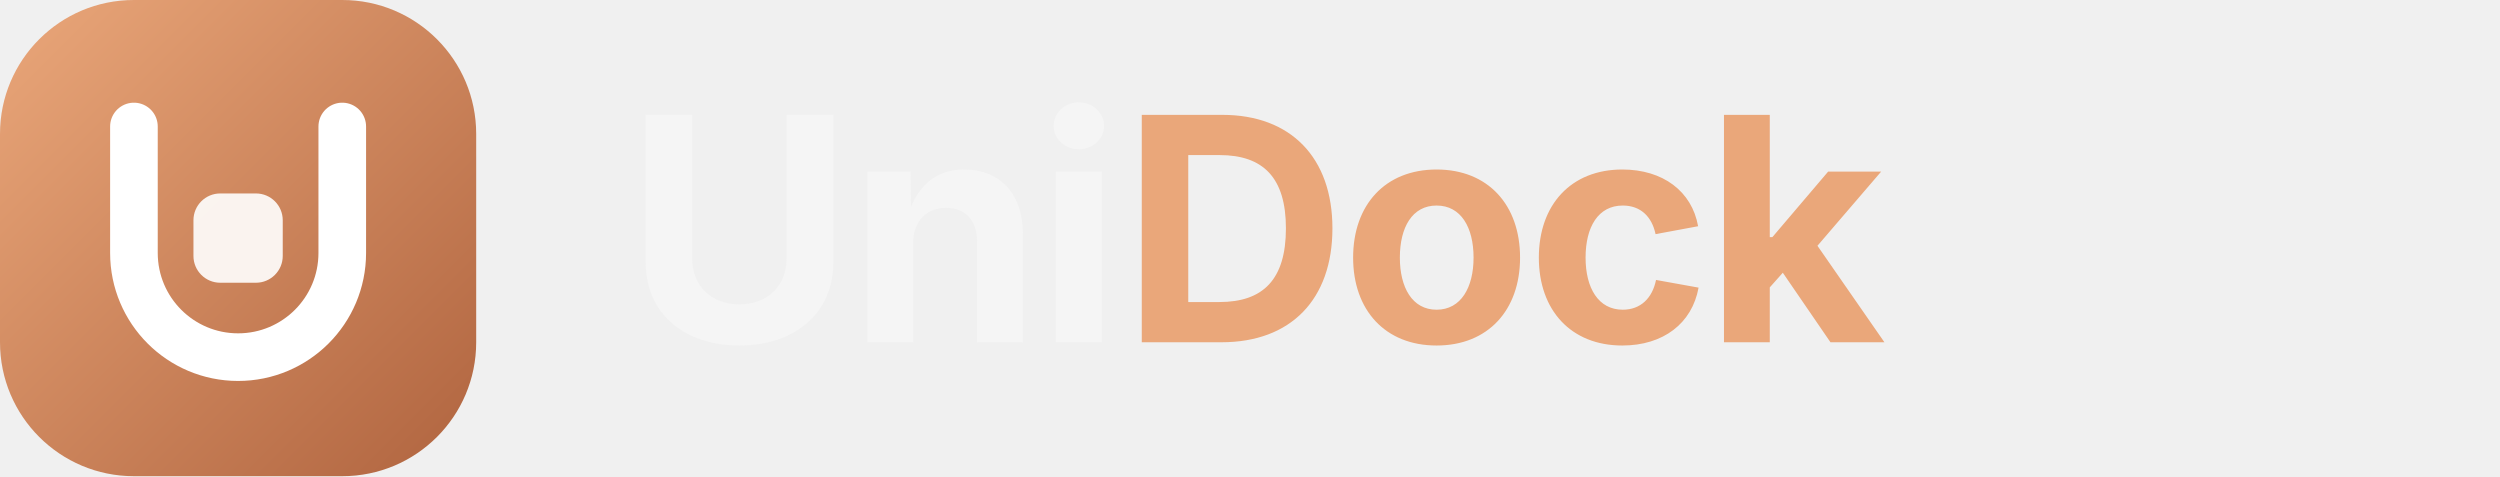
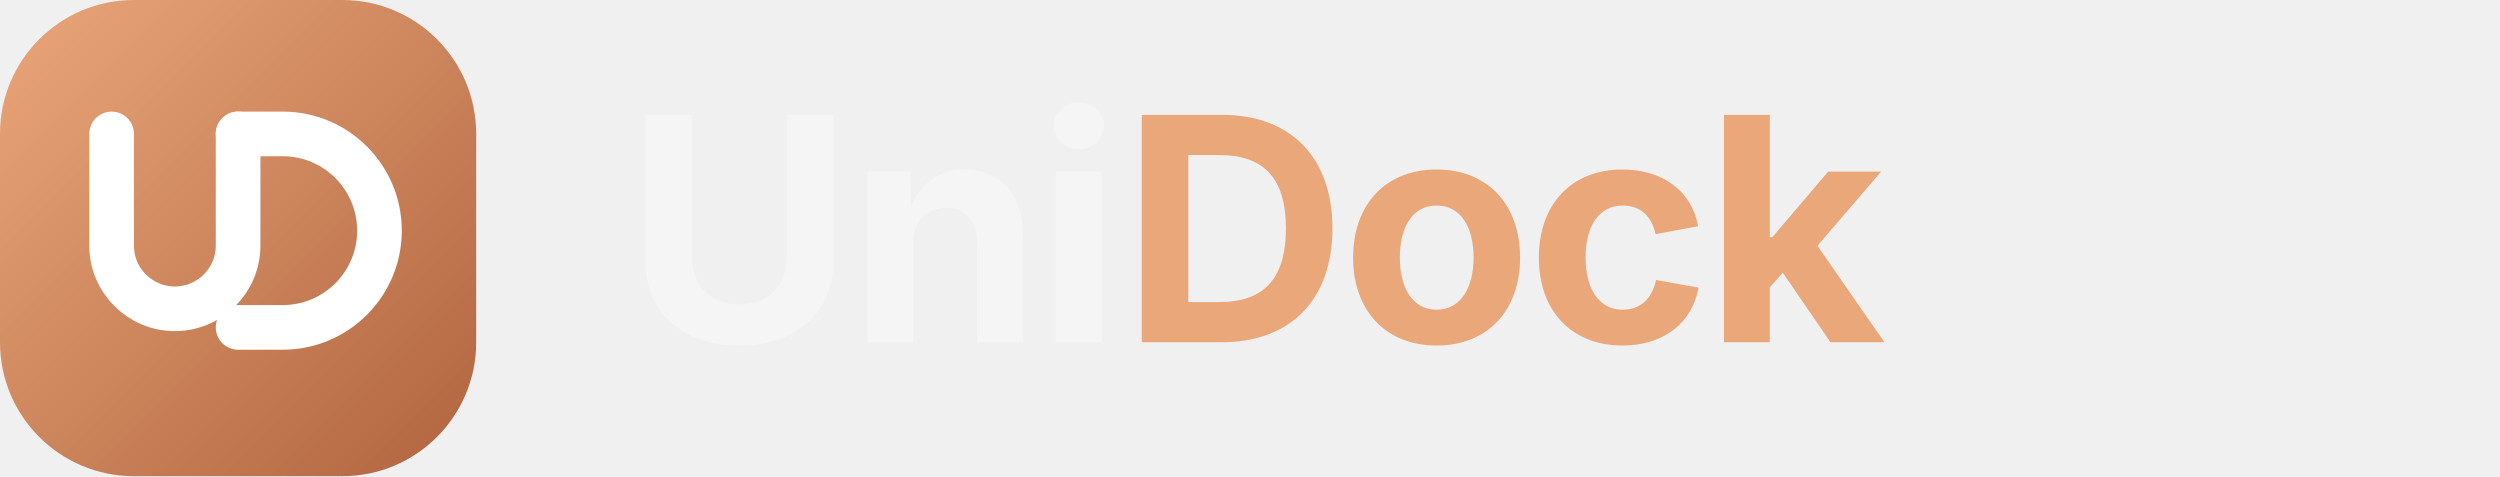
<svg xmlns="http://www.w3.org/2000/svg" viewBox="0 0 168 32" width="168" height="32">
  <defs>
    <linearGradient id="g" x1="0" y1="0" x2="1" y2="1">
      <stop offset="0" stop-color="#eaa77a" />
      <stop offset="1" stop-color="#b0643f" />
    </linearGradient>
  </defs>
  <rect width="32" height="32" rx="9" fill="url(#g)" />
-   <path d="M9 8.5v8.5a7 7 0 0 0 14 0V8.5" fill="none" stroke="#fff" stroke-width="3.2" stroke-linecap="round" />
-   <rect x="13" y="13" width="6" height="6" rx="1.8" fill="#fff" fill-opacity="0.9" />
+   <path d="M7.5 9v7.5a4.25 4.25 0 0 0 8.5 0V9" fill="none" stroke="#fff" stroke-width="3" stroke-linecap="round" stroke-linejoin="round" />
+   <path d="M16 9h3a6.5 6.5 0 0 1 0 13h-3" fill="none" stroke="#fff" stroke-width="3" stroke-linecap="round" stroke-linejoin="round" />
  <text x="42" y="23" font-family="Inter, Segoe UI, Helvetica, Arial, sans-serif" font-size="21" font-weight="650" letter-spacing="-0.4" fill="#f5f5f5">Uni<tspan fill="#eaa77a">Dock</tspan>
  </text>
</svg>
